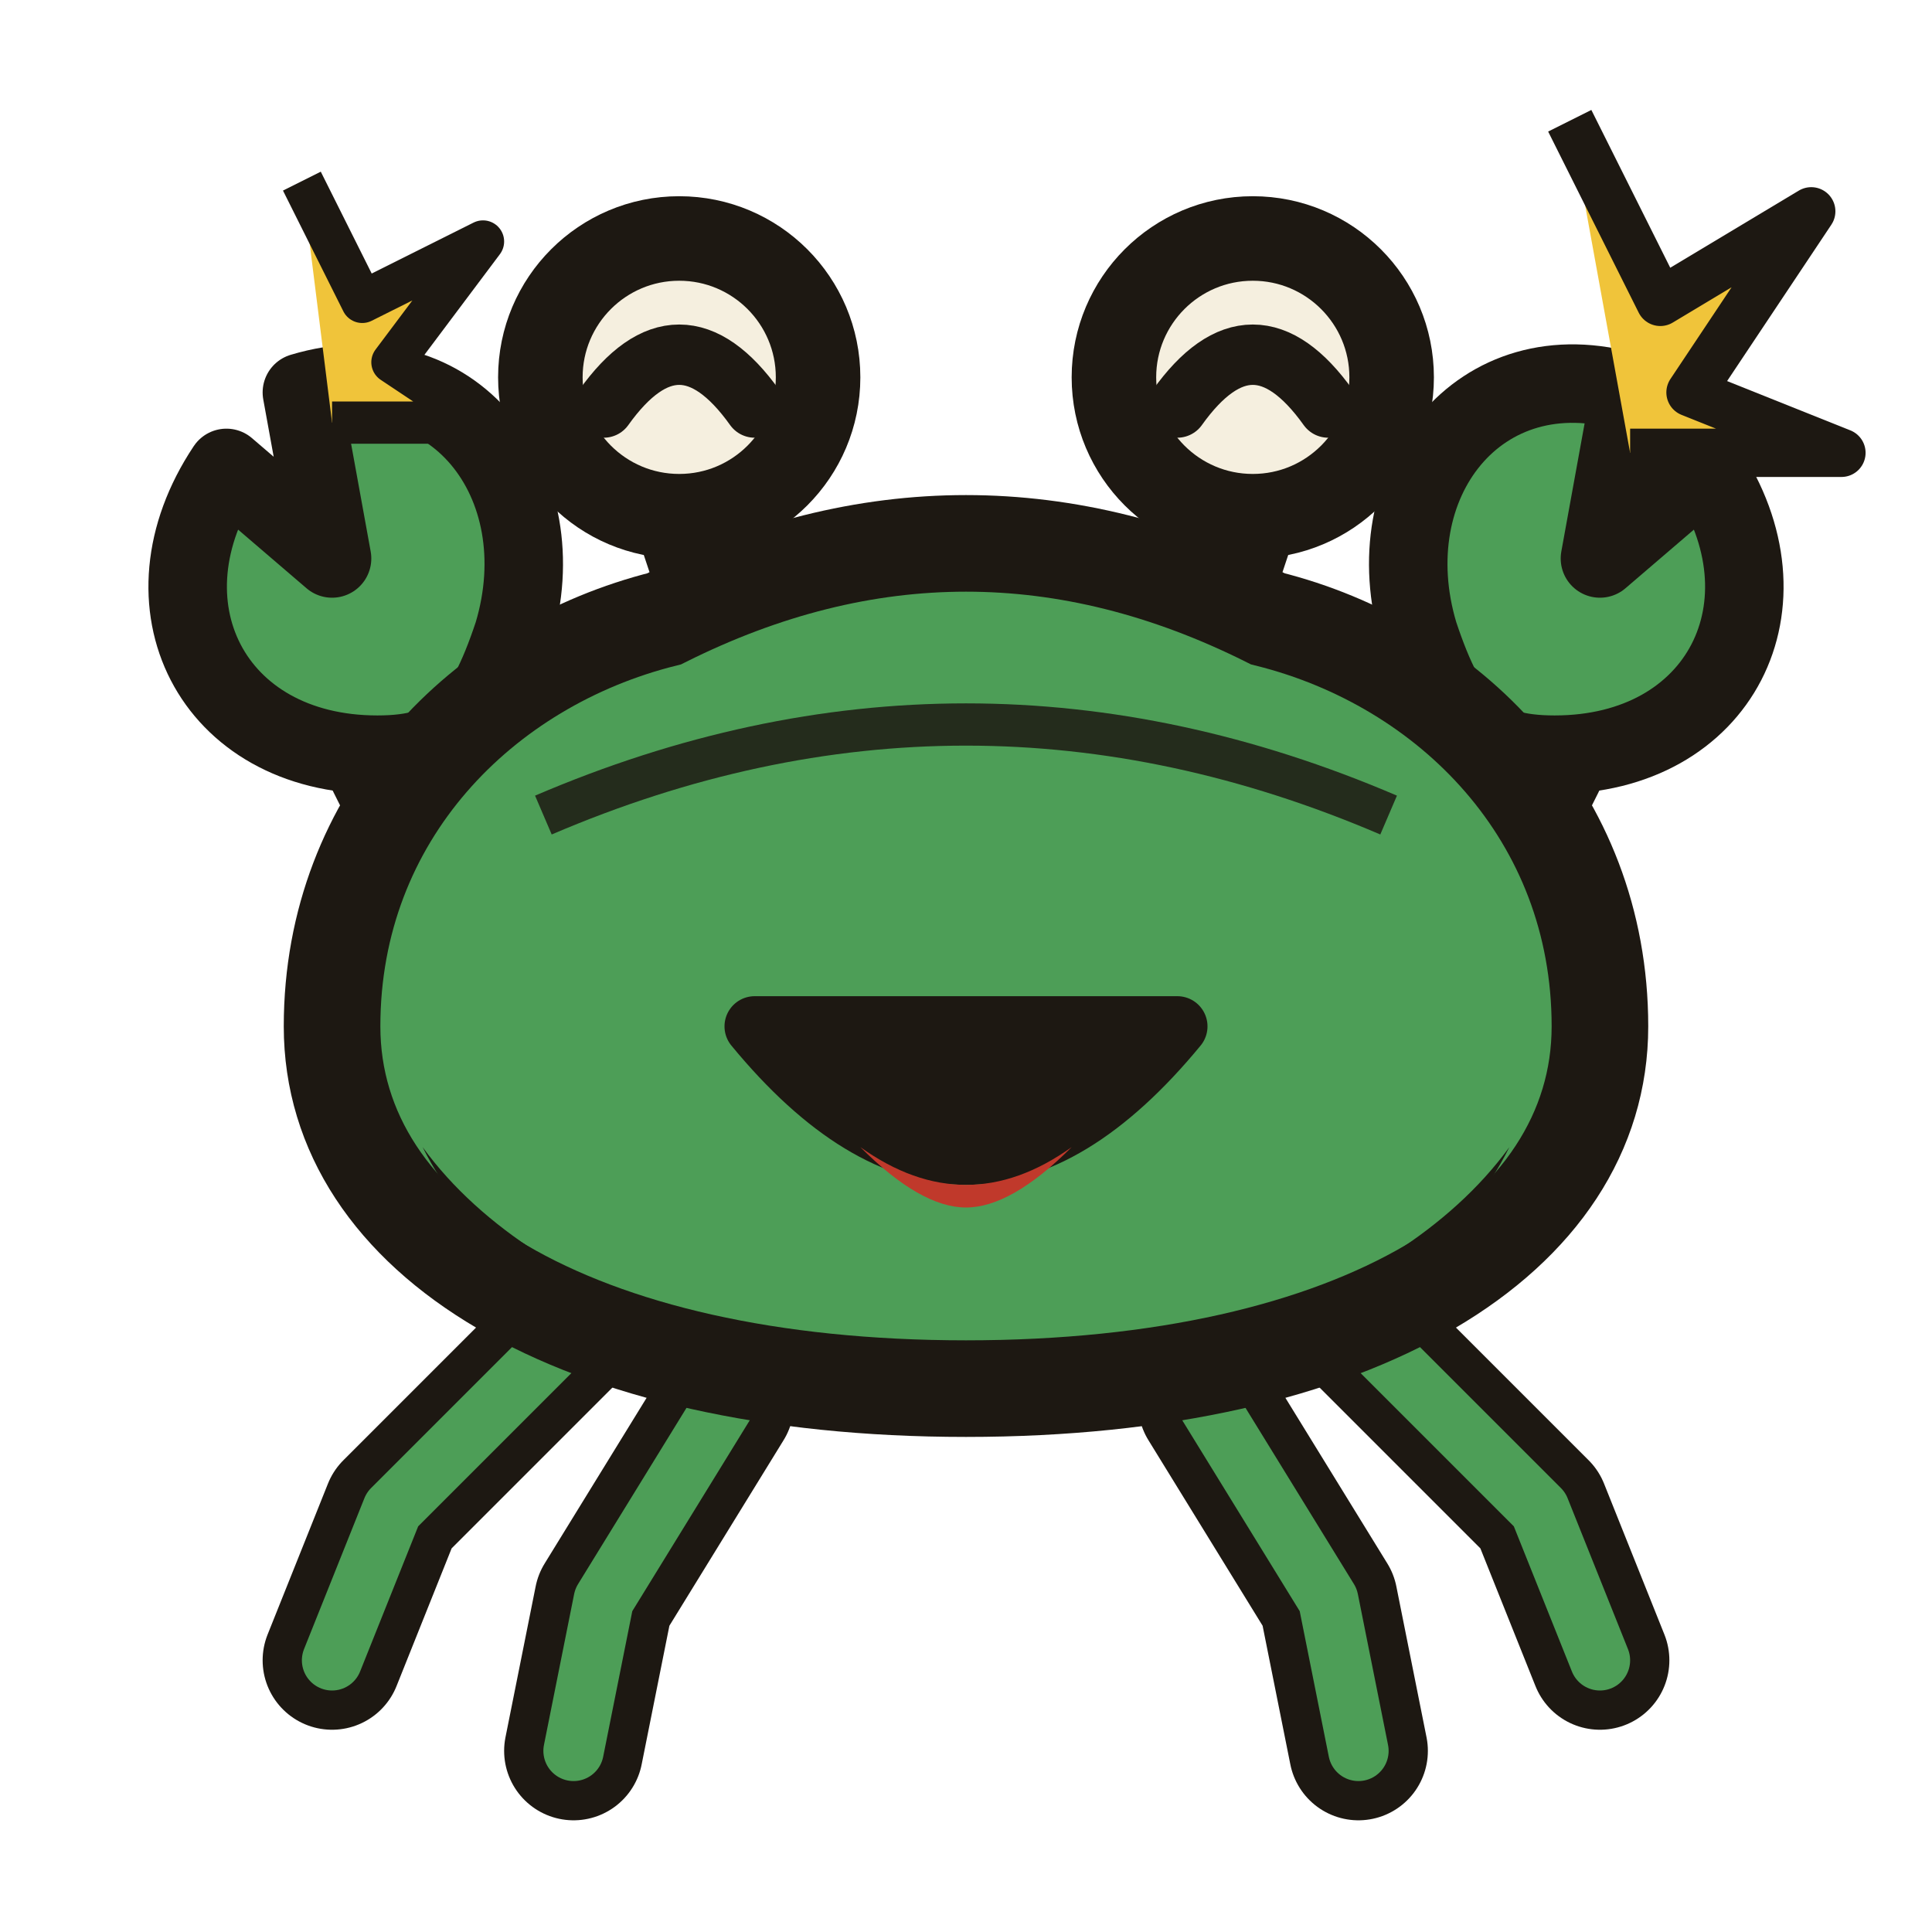
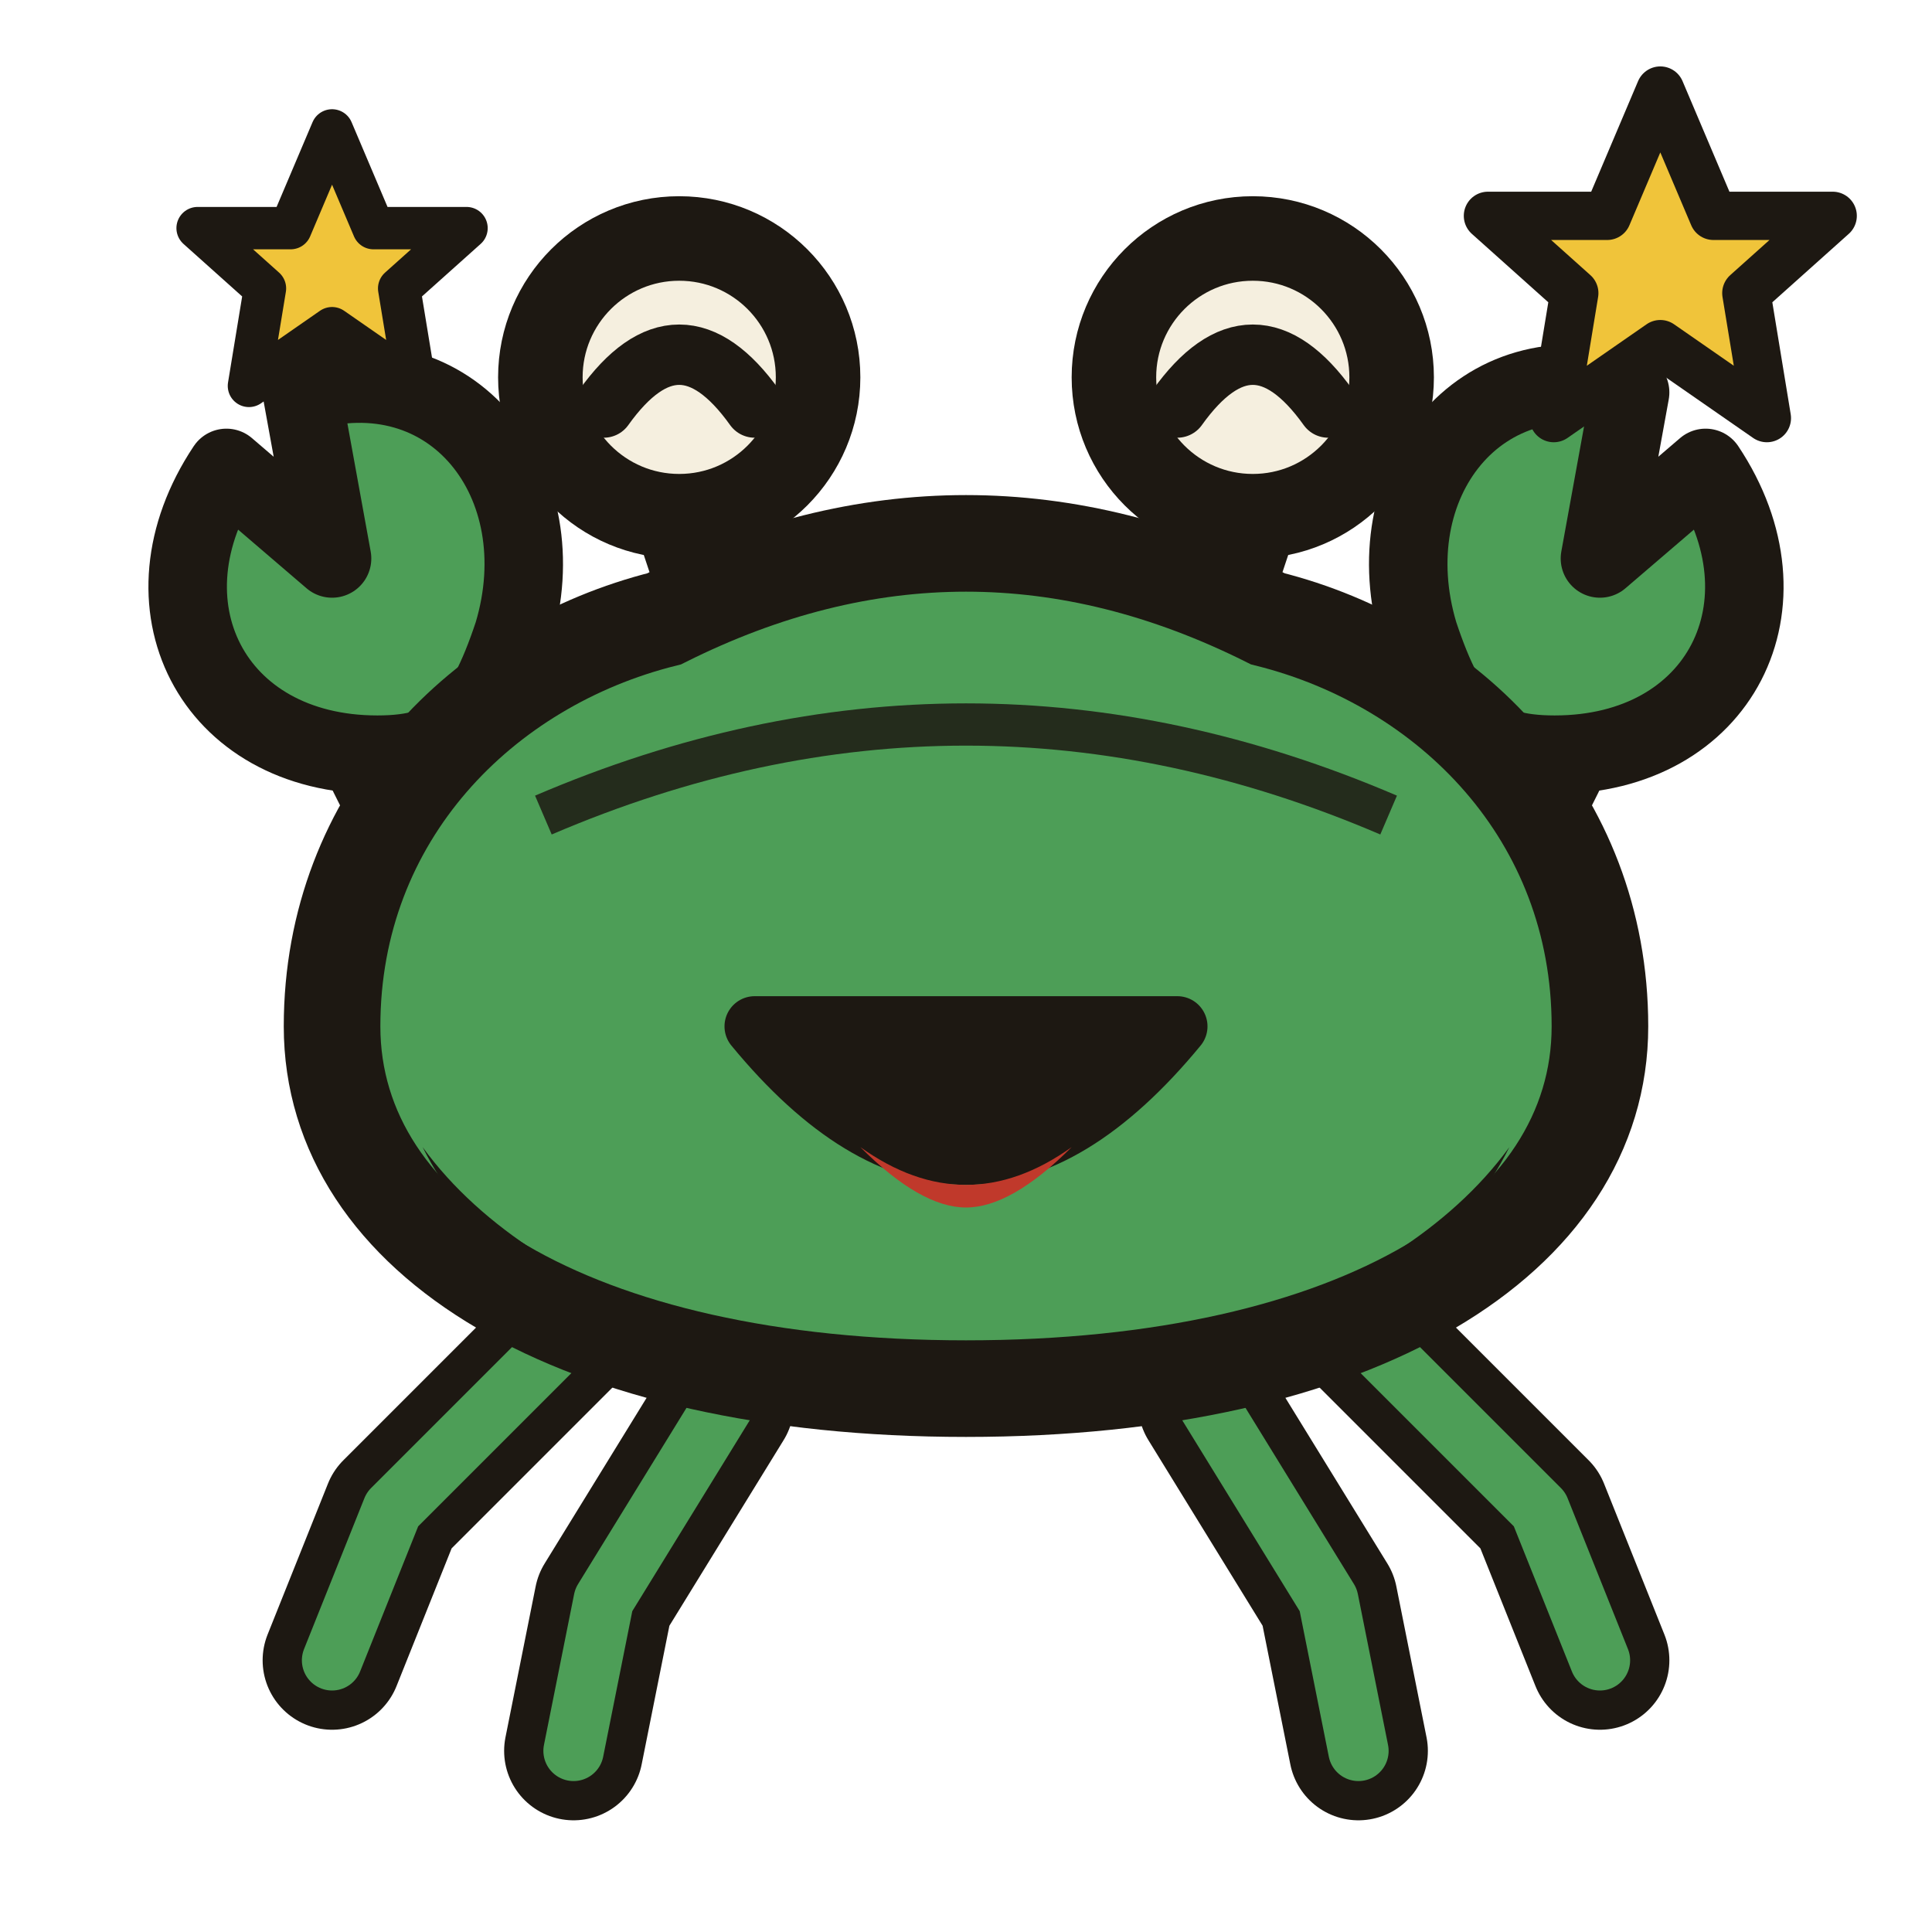
<svg xmlns="http://www.w3.org/2000/svg" viewBox="0 0 64 64">
  <g fill="none" stroke-linecap="round" stroke-linejoin="round">
    <g stroke="#1d1812" stroke-width="4.6">
      <path d="M19 44 L13 50 L11 55" />
      <path d="M24 46.5 L20 53 L19 58" />
      <path d="M45 44 L51 50 L53 55" />
      <path d="M40 46.5 L44 53 L45 58" />
    </g>
    <g stroke="#4d9e57" stroke-width="2">
      <path d="M19 44 L13 50 L11 55" />
      <path d="M24 46.5 L20 53 L19 58" />
      <path d="M45 44 L51 50 L53 55" />
      <path d="M40 46.5 L44 53 L45 58" />
    </g>
  </g>
  <g fill="none" stroke-linecap="round">
    <path d="M18 34 L13.5 25" stroke="#1d1812" stroke-width="5.5" />
    <path d="M46 34 L50.5 25" stroke="#1d1812" stroke-width="5.5" />
    <path d="M18 34 L13.5 25" stroke="#4d9e57" stroke-width="2.4" />
    <path d="M46 34 L50.5 25" stroke="#4d9e57" stroke-width="2.4" />
  </g>
  <path d="M12.5 25 C7 25 4.5 20 7.5 15.5 L11 18.5 L10 13 C15 11.5 18.5 16 17 21 C16 24 15 25 12.5 25 Z" fill="#4d9e57" stroke="#1d1812" stroke-width="2.6" stroke-linejoin="round" />
  <path d="M51.5 25 C57 25 59.5 20 56.5 15.5 L53 18.5 L54 13 C49 11.5 45.5 16 47 21 C48 24 49 25 51.5 25 Z" fill="#4d9e57" stroke="#1d1812" stroke-width="2.6" stroke-linejoin="round" />
  <g fill="none" stroke-linecap="round">
    <path d="M25 21.5 L23 15.5" stroke="#1d1812" stroke-width="5" />
    <path d="M39 21.5 L41 15.5" stroke="#1d1812" stroke-width="5" />
    <path d="M25 21.5 L23 15.5" stroke="#4d9e57" stroke-width="2.2" />
    <path d="M39 21.5 L41 15.5" stroke="#4d9e57" stroke-width="2.2" />
  </g>
  <circle cx="22.5" cy="12.5" r="4.6" fill="#f5efdf" stroke="#1d1812" stroke-width="2.8" />
  <circle cx="41.5" cy="12.5" r="4.6" fill="#f5efdf" stroke="#1d1812" stroke-width="2.8" />
  <path d="M20 13.5 Q22.5 10 25 13.5" fill="none" stroke="#1d1812" stroke-width="2" stroke-linecap="round" />
  <path d="M39 13.5 Q41.5 10 44 13.5" fill="none" stroke="#1d1812" stroke-width="2" stroke-linecap="round" />
  <path d="M11 34 C11 27 16 22 22 20.5 Q27 18 32 18 Q37 18 42 20.5 C48 22 53 27 53 34 C53 41 45 46 32 46 C19 46 11 41 11 34 Z" fill="#4d9e57" stroke="#1d1812" stroke-width="3.2" />
  <path d="M14 38 C18 43.5 27 45.5 32 45.5 C37 45.5 46 43.5 50 38 C47 44 39 46.5 32 46.5 C25 46.5 17 44 14 38 Z" fill="#1d1812" />
  <path d="M18 27 Q32 21 46 27" fill="none" stroke="#1d1812" stroke-width="1.4" opacity="0.85" />
  <path d="M25 34 Q32 42.5 39 34 Z" fill="#1d1812" stroke="#1d1812" stroke-width="2" stroke-linejoin="round" />
  <path d="M28.5 38 Q32 40.5 35.5 38 Q33.5 40 32 40 Q30.5 40 28.5 38 Z" fill="#c0392b" />
-   <path d="M52 4 L55 10 L60 7 L56 13 L61 15 L54 15" fill="#f0c43a" stroke="#1d1812" stroke-width="1.6" stroke-linejoin="round" />
-   <path d="M10 6 L12 10 L16 8 L13 12 L16 14 L11 14" fill="#f0c43a" stroke="#1d1812" stroke-width="1.4" stroke-linejoin="round" />
+   <path transform="translate(55 9)" d="M0,-6 L1.76,-1.85 L5.71,-1.85 L2.85,0.71 L3.53,4.85 L0,2.4 L-3.53,4.85 L-2.85,0.71 L-5.71,-1.85 L-1.76,-1.85 Z" fill="#f0c43a" stroke="#1d1812" stroke-width="1.6" stroke-linejoin="round" />
+   <path transform="translate(11 9) scale(0.78)" d="M0,-6 L1.76,-1.85 L5.71,-1.85 L2.85,0.71 L3.53,4.85 L0,2.4 L-3.53,4.85 L-2.85,0.71 L-5.71,-1.85 L-1.76,-1.85 Z" fill="#f0c43a" stroke="#1d1812" stroke-width="1.8" stroke-linejoin="round" />
</svg>
